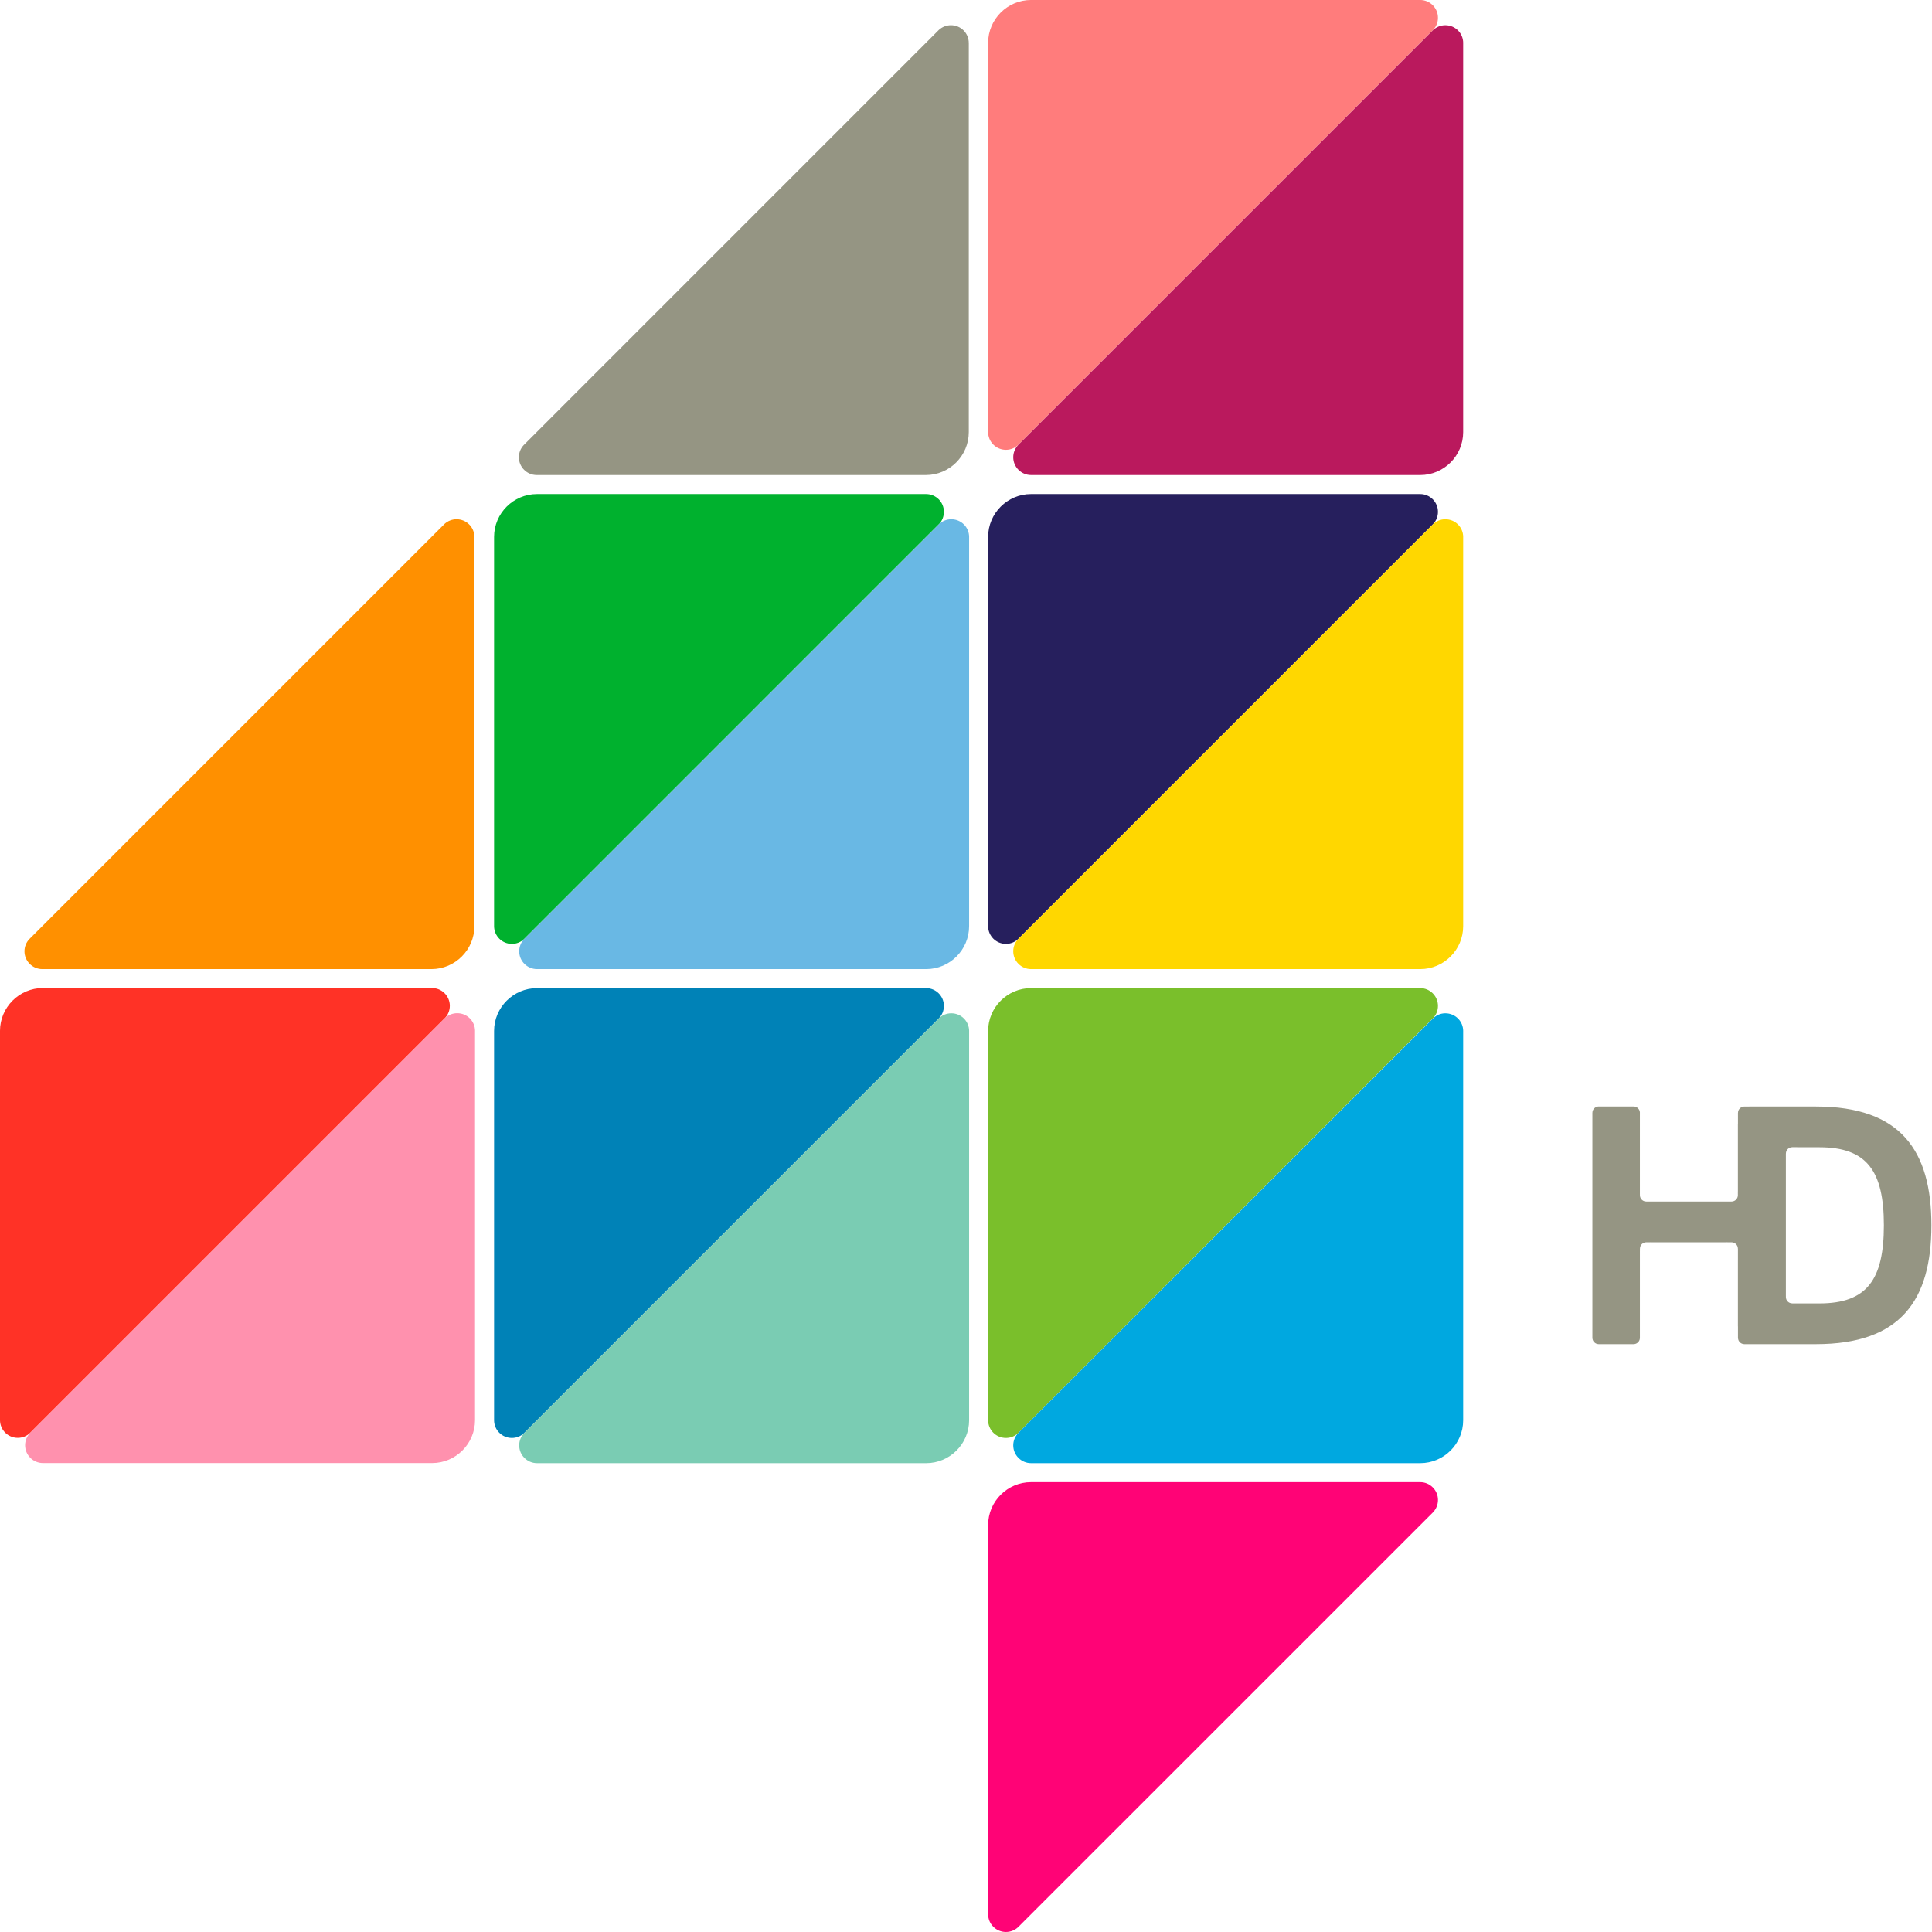
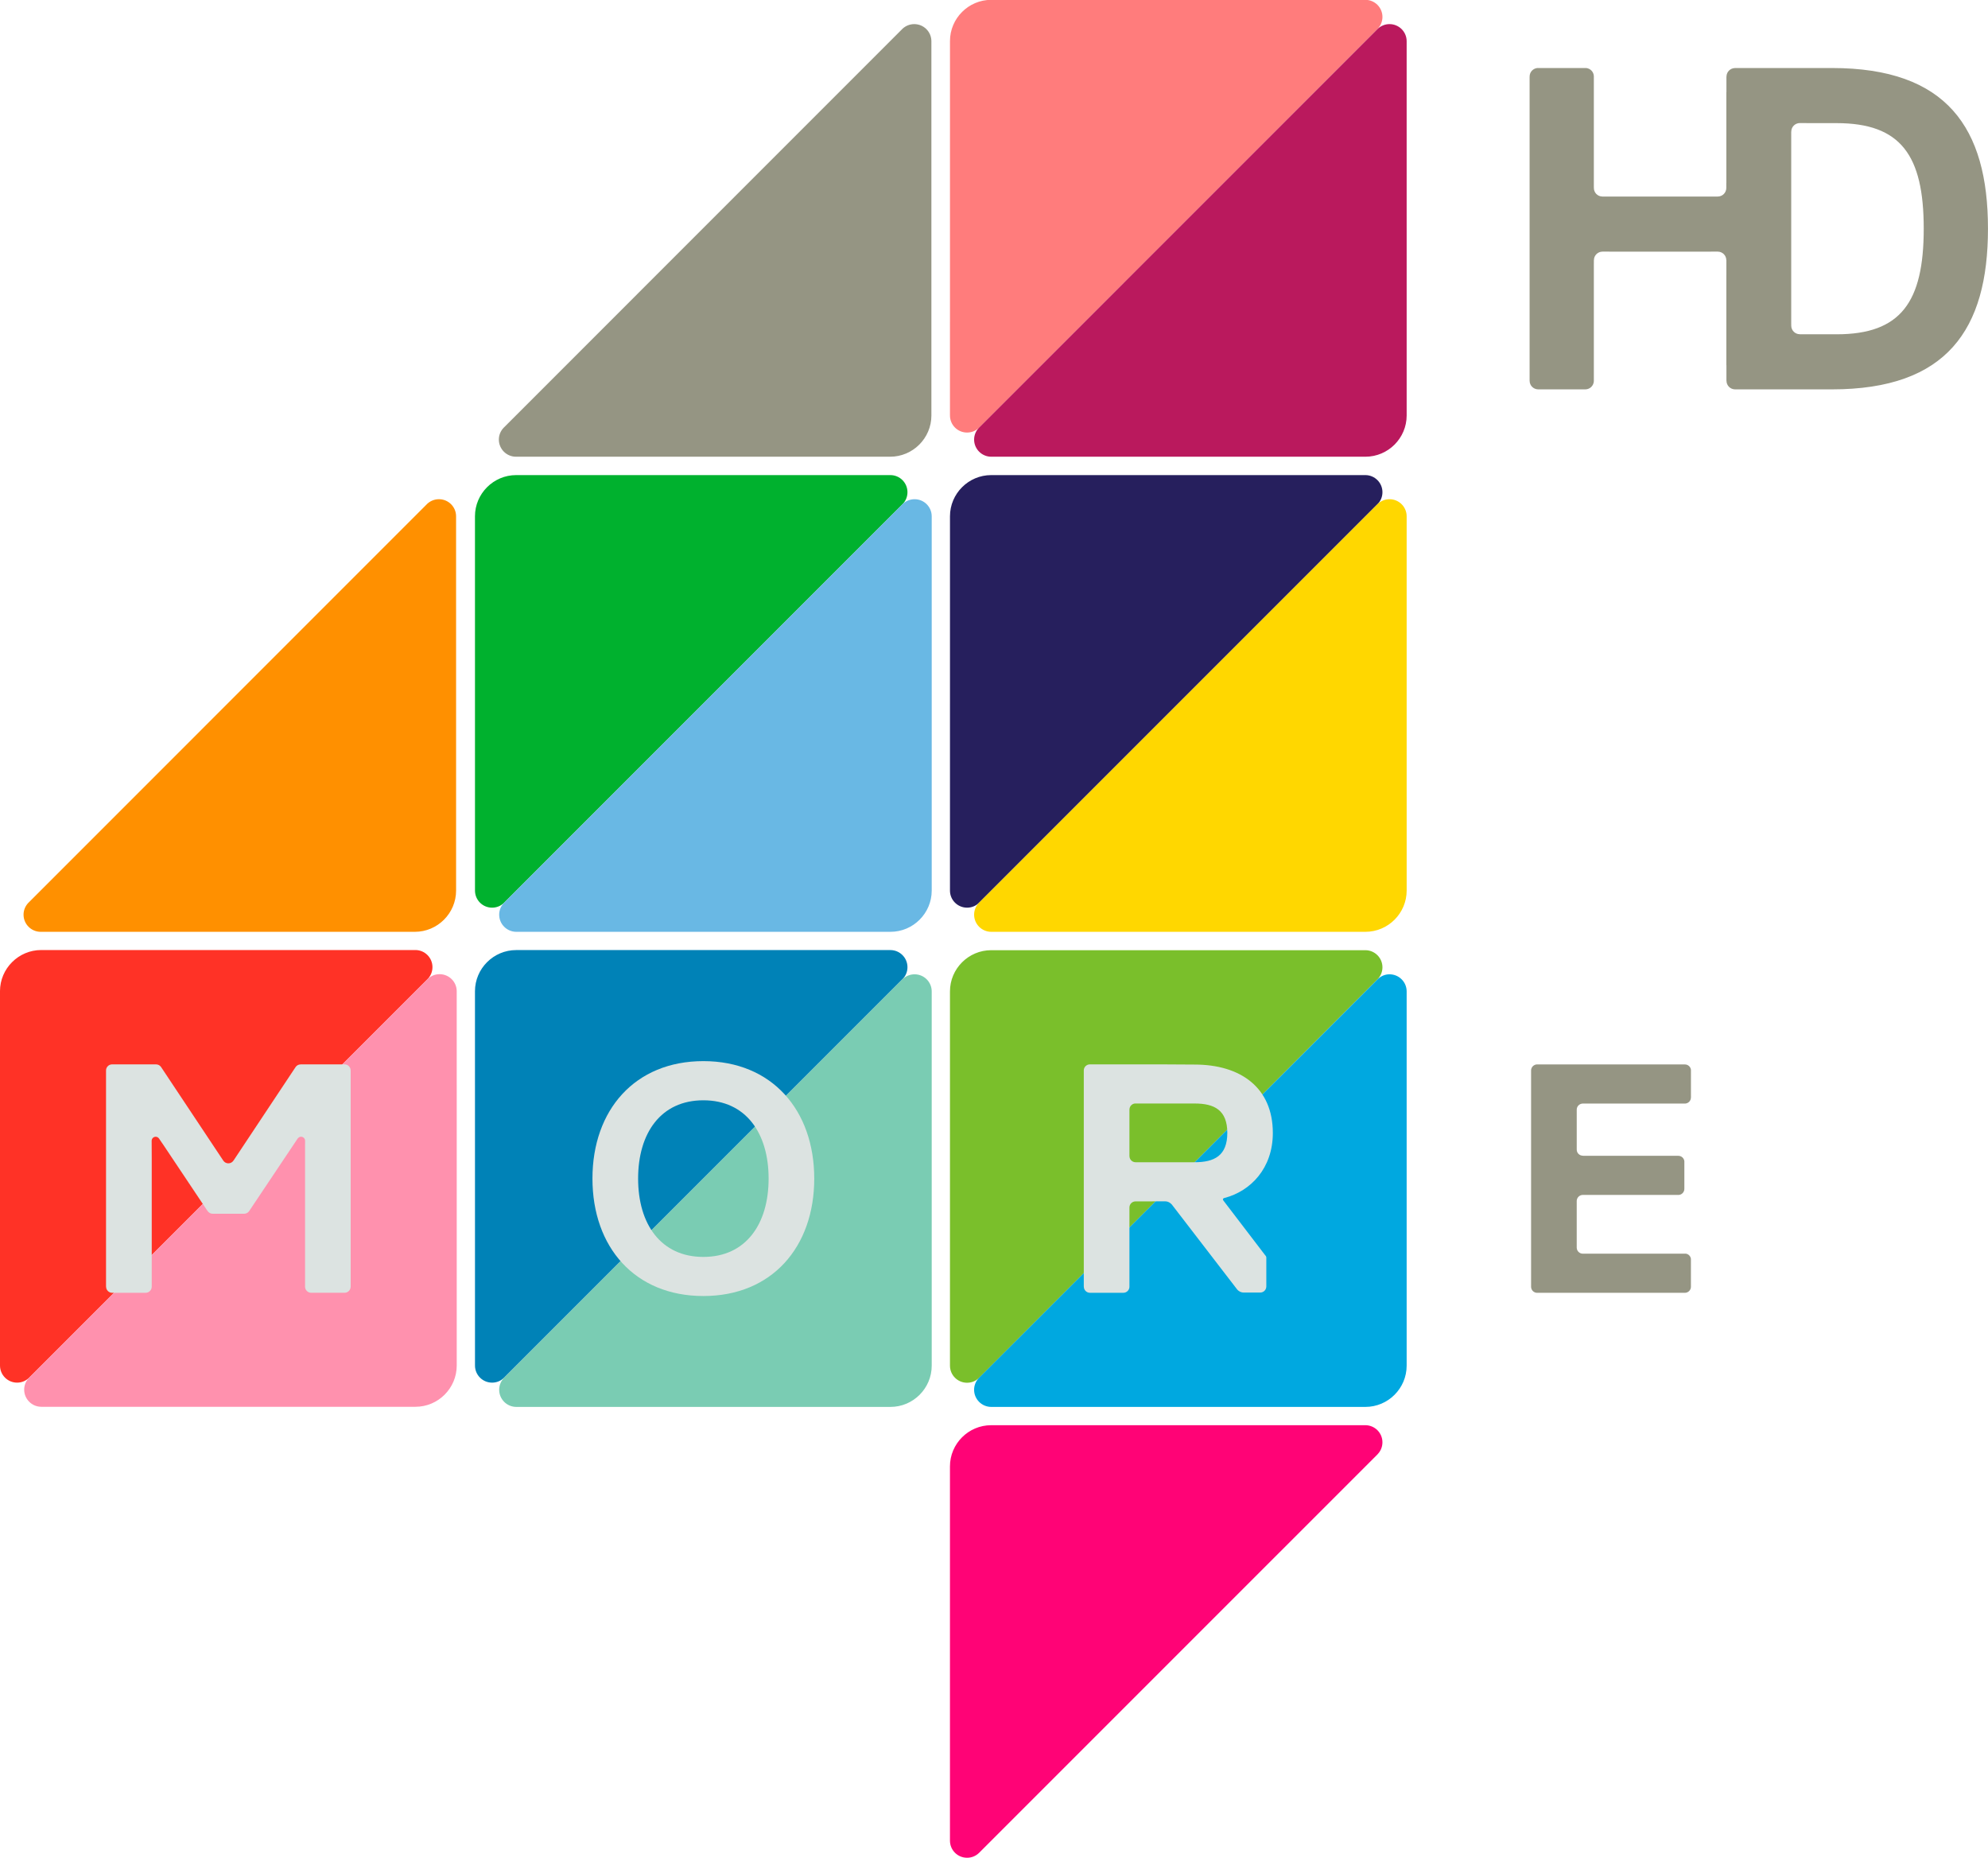
- <svg xmlns="http://www.w3.org/2000/svg" height="600.19" width="600" version="1.1">
-   <defs />
-   <g fill-rule="nonzero" transform="translate(-310.7831,874.6561)">
-     <path d="m617.75-433.47c0,3.052,2.466,5.523,5.529,5.523,1.46,0,2.787-0.558,3.782-1.493l128.95-128.95c0.923-0.979,1.482-2.311,1.482-3.782,0-3.052-2.477-5.523-5.523-5.523h0.028-120.93c-7.331,0-13.319,5.988-13.319,13.313v119.07,1.847z" fill="#7abf2b" />
-     <path d="m765.33-554.35c0-3.052-2.477-5.523-5.54-5.523-1.46,0-2.737,0.569-3.721,1.493l-129.01,128.95c-0.929,0.99-1.504,2.322-1.504,3.782,0,3.052,2.488,5.534,5.54,5.534h120.9c7.337,0,13.33-5.993,13.33-13.33v-120.91z" fill="#00a8e0" />
-     <path d="m617.75-279.96,0-0.033c0,3.052,2.466,5.523,5.529,5.523,1.46,0,2.787-0.558,3.782-1.493l0.105-0.1,128.75-128.74,0.1-0.116c0.923-0.973,1.482-2.311,1.482-3.782,0-3.046-2.477-5.518-5.523-5.518h0.028-120.93c-7.331,0-13.319,5.988-13.319,13.308v120.93,0.011z" fill="#ff0376" />
-     <path d="m617.75-740.44c0,3.052,2.466,5.523,5.529,5.523,1.46,0,2.787-0.558,3.782-1.493l128.95-128.95c0.923-0.979,1.482-2.311,1.482-3.782,0-3.052-2.477-5.518-5.523-5.518h-120.9c-7.331,0-13.319,5.982-13.319,13.308v120.91z" fill="#ff7c7c" />
-     <path d="m765.33-861.31c0-3.052-2.477-5.523-5.54-5.523-1.46,0-2.797,0.569-3.782,1.493l-128.95,128.95c-0.929,0.99-1.504,2.322-1.504,3.782,0,3.052,2.488,5.534,5.54,5.534h120.9c7.337,0,13.33-5.993,13.33-13.33v-120.91z" fill="#ba195d" />
-     <path d="m310.78-433.5c0,3.052,2.466,5.523,5.529,5.523,1.46,0,2.787-0.558,3.782-1.493l128.95-128.95c0.923-0.979,1.482-2.311,1.482-3.782,0-3.046-2.477-5.518-5.523-5.518h-120.9c-7.331,0-13.319,5.988-13.319,13.308v120.91z" fill="#ff3226" />
-     <path d="m458.36-554.38c0-3.052-2.477-5.523-5.54-5.523-1.46,0-2.797,0.569-3.782,1.493l-128.95,128.95c-0.929,0.99-1.504,2.322-1.504,3.782,0,3.052,2.488,5.534,5.54,5.534h120.9c7.337,0,13.33-5.988,13.33-13.33v-120.91z" fill="#ff91ae" />
-     <path d="m464.27-433.47c0,3.052,2.466,5.523,5.529,5.523,1.46,0,2.787-0.558,3.782-1.493l128.95-128.95c0.923-0.979,1.482-2.311,1.482-3.782,0-3.046-2.477-5.518-5.523-5.518h-120.9c-7.331,0-13.319,5.988-13.319,13.308v120.91z" fill="#0082b7" />
-     <path d="m611.85-554.35c0-3.052-2.477-5.523-5.54-5.523-1.46,0-2.797,0.569-3.782,1.493l-128.95,128.95c-0.929,0.99-1.504,2.322-1.504,3.782,0,3.052,2.488,5.534,5.54,5.534h120.9c7.331,0,13.33-5.988,13.33-13.33v-120.91z" fill="#7accb3" />
-     <path d="m611.74-861.31c0-3.052-2.477-5.523-5.54-5.523-1.46,0-2.797,0.569-3.782,1.493l-128.94,128.95c-0.929,0.99-1.504,2.322-1.504,3.782,0,3.052,2.488,5.534,5.54,5.534h120.9c7.337,0,13.33-5.993,13.33-13.33v-120.91z" fill="#959583" />
-     <path d="m617.75-586.95c0,3.052,2.466,5.523,5.529,5.523,1.46,0,2.787-0.558,3.782-1.493l128.95-128.96c0.923-0.979,1.482-2.311,1.482-3.782,0-3.046-2.477-5.518-5.523-5.518h-120.9c-7.331,0-13.319,5.988-13.319,13.308v120.91z" fill="#261f5d" />
-     <path d="m765.33-707.83c0-3.052-2.477-5.523-5.54-5.523-1.46,0-2.797,0.569-3.782,1.493l-128.95,128.95c-0.929,0.99-1.504,2.322-1.504,3.782,0,3.052,2.488,5.534,5.54,5.534h120.9c7.337,0,13.33-5.988,13.33-13.33v-120.91z" fill="#ffd700" />
-     <path d="m458.16-707.83c0-3.052-2.477-5.523-5.54-5.523-1.46,0-2.797,0.569-3.782,1.493l-128.95,128.95c-0.929,0.99-1.504,2.322-1.504,3.782,0,3.052,2.488,5.534,5.54,5.534h120.9c7.337,0,13.33-5.988,13.33-13.33v-120.91z" fill="#ff9000" />
-     <path d="m464.27-586.95c0,3.052,2.466,5.523,5.529,5.523,1.46,0,2.787-0.558,3.782-1.493l128.95-128.96c0.923-0.979,1.482-2.311,1.482-3.782,0-3.046-2.477-5.518-5.523-5.518h-120.9c-7.331,0-13.319,5.988-13.319,13.308v120.91z" fill="#00b12e" />
-     <path d="m611.85-707.83c0-3.052-2.477-5.523-5.54-5.523-1.46,0-2.797,0.569-3.782,1.493l-128.95,128.95c-0.929,0.99-1.504,2.322-1.504,3.782,0,3.052,2.488,5.534,5.54,5.534h120.9c7.331,0,13.33-5.988,13.33-13.33v-120.91z" fill="#69b8e4" />
-     <path d="m874.93-530.91-10.416,0-10.294,0,0,0.006-1.548,0c-1.095,0.017-1.968,0.885-1.968,1.974h-0.011v3.544l-0.017,0.006v20.843l-0.011,0.017v1.161c-0.006,1.095-0.879,1.968-1.968,1.968l-0.006,0.011h-3.538v-0.006h-19.411v0.006h-3.538v-0.011c-1.089,0-1.963-0.874-1.968-1.968v-0.31h-0.006v-25.404c-0.055-0.956-0.785-1.719-1.73-1.835h-11.284c-0.984,0.122-1.742,0.934-1.742,1.952h-0.006v69.894h0.006c0,1.089,0.874,1.963,1.968,1.974h1.548,7.735,1.554c1.05-0.011,1.891-0.829,1.952-1.863v-27.013l0.006-0.006v-0.785l0.011-0.006c0-1.084,0.874-1.963,1.963-1.968l1.554-0.006v0.011h23.386l0.006-0.011,1.548,0.006c1.095,0.006,1.963,0.885,1.963,1.968l0.017,0.006v3.538h-0.006v20.605l0.017,0.011v3.538h0.011c0,1.089,0.874,1.963,1.968,1.974h1.548,10.294,10.416c26.361,0,35.854-13.711,35.854-36.915,0-23.193-9.493-36.904-35.854-36.904m1.062,61.17-4.898,0-2.936,0-0.603,0-0.006-0.017c-1.084,0-1.963-0.874-1.968-1.963v-0.365l-0.006-0.006v-43.848-0.006-0.348h0.011c0-1.089,0.874-1.963,1.968-1.974h1.548l0.006,0.017h6.883c14.762,0,20.03,7.381,20.03,24.243,0,16.879-5.269,24.265-20.03,24.265" fill="#959583" />
+ <svg xmlns="http://www.w3.org/2000/svg" height="560.59" width="600" version="1.1" viewBox="0 0 158.75 148.323">
+   <g transform="translate(-17.973 -113.07)">
+     <path d="m164.26 118.5h-7.198v0.002h-0.538c-0.38 0.006-0.684 0.307-0.684 0.686h-0.004v1.232l-0.006 0.002v7.244l-0.004 0.006v0.404c-0.002 0.38-0.306 0.684-0.684 0.684l-0.002 0.004h-1.23v-0.002h-6.746v0.002h-1.23v-0.004c-0.379 0-0.682-0.304-0.684-0.684v-0.108h-0.002v-8.829c-0.019-0.332-0.273-0.598-0.601-0.638h-3.922c-0.342 0.042-0.605 0.325-0.605 0.678h-0.002v24.291h0.002c0 0.379 0.304 0.682 0.684 0.686h3.766c0.365-0.004 0.657-0.288 0.678-0.648v-9.388l0.002-0.002v-0.273l0.004-0.002c0-0.377 0.304-0.682 0.682-0.684l0.54-0.002v0.004h8.128l0.002-0.004 0.538 0.002c0.38 0.002 0.682 0.307 0.682 0.684l0.006 0.002v1.23h-0.002v7.161l0.006 0.004v1.23h0.004c0 0.379 0.304 0.682 0.684 0.686h7.736c9.162 0 12.461-4.765 12.461-12.83 0-8.061-3.299-12.826-12.461-12.826m0.369 21.259h-2.932l-0.002-0.006c-0.377 0-0.682-0.304-0.684-0.682v-0.127l-0.002-0.002v-15.362h0.004c0-0.379 0.304-0.682 0.684-0.686h0.538l0.002 0.006h2.392c5.13 0 6.962 2.565 6.962 8.426 0 5.866-1.831 8.433-6.962 8.433" fill="#959583" />
+     <path d="m93.832 222.1c0 0.754 0.61 1.364 1.366 1.364 0.361 0 0.688-0.137 0.934-0.368l31.867-31.867c0.228-0.242 0.368-0.572 0.368-0.934 0-0.754-0.613-1.365-1.366-1.365h0.008-29.886c-1.812 0-3.291 1.48-3.291 3.289v29.424z" fill="#7abf2b" />
+     <path d="m130.3 192.22c0-0.755-0.613-1.365-1.369-1.365-0.36 0-0.676 0.141-0.919 0.368l-31.881 31.868c-0.23 0.245-0.372 0.574-0.372 0.934 0 0.755 0.616 1.368 1.369 1.368h29.877c1.814 0 3.295-1.48 3.295-3.294z" fill="#00a8e0" />
+     <path d="m93.832 260.03v-0.007c0 0.754 0.61 1.364 1.366 1.364 0.361 0 0.688-0.138 0.934-0.369l0.027-0.025 31.816-31.813 0.023-0.029c0.228-0.241 0.368-0.57 0.368-0.934 0-0.754-0.613-1.364-1.366-1.364h0.008-29.886c-1.812 0-3.291 1.479-3.291 3.288v29.886z" fill="#ff0376" />
+     <path d="m93.832 146.24c0 0.754 0.61 1.364 1.366 1.364 0.361 0 0.688-0.137 0.934-0.368l31.867-31.88c0.228-0.242 0.368-0.572 0.368-0.934 0-0.754-0.613-1.365-1.366-1.365h-29.877c-1.812 0-3.291 1.48-3.291 3.289z" fill="#ff7c7c" />
+     <path d="m130.3 116.36c0-0.755-0.613-1.365-1.369-1.365-0.36 0-0.691 0.141-0.934 0.368l-31.865 31.868c-0.23 0.245-0.372 0.574-0.372 0.934 0 0.755 0.616 1.368 1.369 1.368h29.877c1.814 0 3.295-1.48 3.295-3.294z" fill="#ba195d" />
+     <path d="m17.973 222.09c0 0.754 0.61 1.365 1.366 1.365 0.361 0 0.688-0.138 0.934-0.369l31.866-31.87c0.228-0.242 0.368-0.572 0.368-0.934 0-0.754-0.613-1.365-1.366-1.365h-29.878c-1.812 0-3.291 1.48-3.291 3.289z" fill="#ff3226" />
+     <path d="m54.444 192.21c0-0.755-0.613-1.365-1.369-1.365-0.36 0-0.691 0.141-0.934 0.368l-31.865 31.868c-0.23 0.245-0.372 0.574-0.372 0.934 0 0.755 0.616 1.368 1.369 1.368h29.877c1.814 0 3.295-1.48 3.295-3.294z" fill="#ff91ae" />
+     <path d="m55.903 222.09c0 0.754 0.609 1.365 1.366 1.365 0.36 0 0.688-0.138 0.934-0.369l31.867-31.867c0.228-0.242 0.368-0.572 0.368-0.934 0-0.754-0.613-1.365-1.366-1.365h-29.88c-1.812 0-3.291 1.48-3.291 3.289z" fill="#0082b7" />
+     <path d="m92.374 192.22c0-0.755-0.613-1.365-1.369-1.365-0.36 0-0.691 0.141-0.934 0.368l-31.865 31.868c-0.23 0.245-0.372 0.574-0.372 0.934 0 0.755 0.616 1.368 1.369 1.368h29.877c1.814 0 3.295-1.48 3.295-3.294z" fill="#7accb3" />
+     <path d="m92.348 116.36c0-0.755-0.613-1.365-1.369-1.365-0.36 0-0.691 0.141-0.934 0.368l-31.865 31.868c-0.23 0.245-0.372 0.574-0.372 0.934 0 0.755 0.616 1.368 1.369 1.368h29.877c1.814 0 3.295-1.48 3.295-3.294z" fill="#959583" />
+     <path d="m93.832 184.17c0 0.754 0.61 1.365 1.366 1.365 0.361 0 0.688-0.138 0.934-0.369l31.867-31.867c0.228-0.242 0.368-0.572 0.368-0.934 0-0.754-0.613-1.365-1.366-1.365h-29.877c-1.812 0-3.291 1.48-3.291 3.289z" fill="#261f5d" />
+     <path d="m130.3 154.29c0-0.755-0.613-1.365-1.369-1.365-0.36 0-0.691 0.141-0.934 0.368l-31.865 31.868c-0.23 0.245-0.372 0.573-0.372 0.934 0 0.755 0.616 1.368 1.369 1.368h29.877c1.814 0 3.295-1.48 3.295-3.294z" fill="#ffd700" />
+     <path d="m54.393 154.29c0-0.755-0.613-1.365-1.369-1.365-0.36 0-0.691 0.141-0.934 0.368l-31.865 31.868c-0.23 0.245-0.372 0.573-0.372 0.934 0 0.755 0.616 1.368 1.369 1.368h29.877c1.814 0 3.295-1.48 3.295-3.294z" fill="#ff9000" />
+     <path d="m55.903 184.17c0 0.754 0.609 1.365 1.366 1.365 0.36 0 0.688-0.138 0.934-0.369l31.867-31.867c0.228-0.242 0.368-0.572 0.368-0.934 0-0.754-0.613-1.365-1.366-1.365h-29.88c-1.812 0-3.291 1.48-3.291 3.289z" fill="#00b12e" />
+     <path d="m92.374 154.29c0-0.755-0.613-1.365-1.369-1.365-0.36 0-0.691 0.141-0.934 0.368l-31.865 31.868c-0.23 0.245-0.372 0.573-0.372 0.934 0 0.755 0.616 1.368 1.369 1.368h29.877c1.814 0 3.295-1.48 3.295-3.294z" fill="#69b8e4" />
+     <path d="m74.14 216.54c-5.473 0-8.857-3.906-8.857-9.376 0-5.468 3.384-9.378 8.857-9.378 5.468 0 8.854 3.909 8.854 9.378 0 5.47-3.385 9.376-8.854 9.376m0-15.626c-3.387 0-5.211 2.606-5.211 6.249 0 3.648 1.825 6.255 5.211 6.255 3.383 0 5.21-2.607 5.21-6.255 0-3.644-1.827-6.249-5.21-6.249" fill="#dce3e1" />
+     <path d="m153 215.8v-2.224c-0.026-0.213-0.186-0.382-0.397-0.417h-8.246c-0.259-0.005-0.469-0.215-0.476-0.476v-3.742c0.008-0.259 0.22-0.469 0.481-0.472h7.665c0.252-0.018 0.449-0.228 0.449-0.483v-2.201c-0.021-0.245-0.227-0.439-0.481-0.439v-0.004h-7.625v-0.005c-0.269 0-0.488-0.217-0.488-0.484v-3.192c0-0.264 0.209-0.473 0.468-0.486h8.196c0.253-0.018 0.453-0.224 0.453-0.481h0.003v-2.219c-0.029-0.237-0.233-0.423-0.479-0.423v-0.004h-11.808c-0.26 0.007-0.472 0.213-0.479 0.475v17.288c0.007 0.264 0.222 0.473 0.484 0.473h11.797c0.265 0 0.483-0.216 0.484-0.483" fill="#959583" />
+     <path d="m119 213.28-3.285-4.299s-0.087-0.101-0.087-0.15c0-0.068 0.049-0.097 0.124-0.124l0.027-0.003c2.052-0.542 3.835-2.351 3.835-5.181 0-3.642-2.6-5.462-6.24-5.462l-2.511-0.015h-5.881c-0.256 0.011-0.464 0.222-0.464 0.479v17.27h0.004c0 0.268 0.215 0.484 0.486 0.487h2.674c0.259-0.003 0.469-0.208 0.481-0.464v-6.347c0-0.268 0.219-0.486 0.488-0.486 0 0 2.141-0.004 2.381-0.004 0.313 0 0.521 0.26 0.521 0.26l5.202 6.761s0.06 0.097 0.234 0.19c0.124 0.067 0.286 0.071 0.286 0.071h1.336l-0.001-0.001c0.26-0.001 0.469-0.204 0.483-0.46h0.001v-2.312s0.004 0.033 0-0.037c-0.004-0.089-0.094-0.174-0.094-0.174m-5.624-7.42h-4.722c-0.269 0-0.488-0.219-0.488-0.486h-0.003v-3.723h0.003c0-0.248 0.185-0.447 0.423-0.48h4.787c1.563 0 2.603 0.522 2.603 2.346 0 1.825-1.04 2.343-2.603 2.343" fill="#dce3e1" />
+     <path d="m45.974 198.53c0-0.261-0.204-0.473-0.462-0.484h-3.534v0.003c-0.172 0-0.321 0.087-0.409 0.224l-0.576 0.866h0.001l-4.374 6.586h-0.003c-0.085 0.133-0.235 0.222-0.409 0.222-0.168 0-0.316-0.085-0.402-0.213l-4.385-6.594h0.001l-0.591-0.889c-0.085-0.119-0.22-0.198-0.378-0.204h-3.551c-0.256 0.011-0.46 0.222-0.462 0.48v17.267h0.004c0 0.269 0.216 0.488 0.486 0.488h2.673c0.268 0 0.486-0.219 0.486-0.488h0.001v-10.278l-0.007-1.368c0-0.181 0.146-0.324 0.324-0.324 0.104 0 0.194 0.052 0.253 0.129h0.003v-0.003h0.001l-0.001 0.003 0.278 0.41c0.003 0.007 0.005 0.01 0.011 0.012l3.566 5.337 0.005 0.004 0.014 0.023 0.001-0.003c0.086 0.141 0.239 0.235 0.417 0.235h2.517c0.167 0 0.309-0.086 0.398-0.212l0.357-0.535 3.221-4.817 0.003-0.003 0.302-0.453v-0.003 0.003h0.005c0.06-0.077 0.149-0.129 0.252-0.129 0.179 0 0.326 0.144 0.326 0.324l-0.003 0.494v0.011 11.141c0 0.269 0.217 0.488 0.487 0.488h2.669c0.268 0 0.486-0.219 0.486-0.488h0.001v-17.263z" fill="#dce3e1" />
  </g>
</svg>
